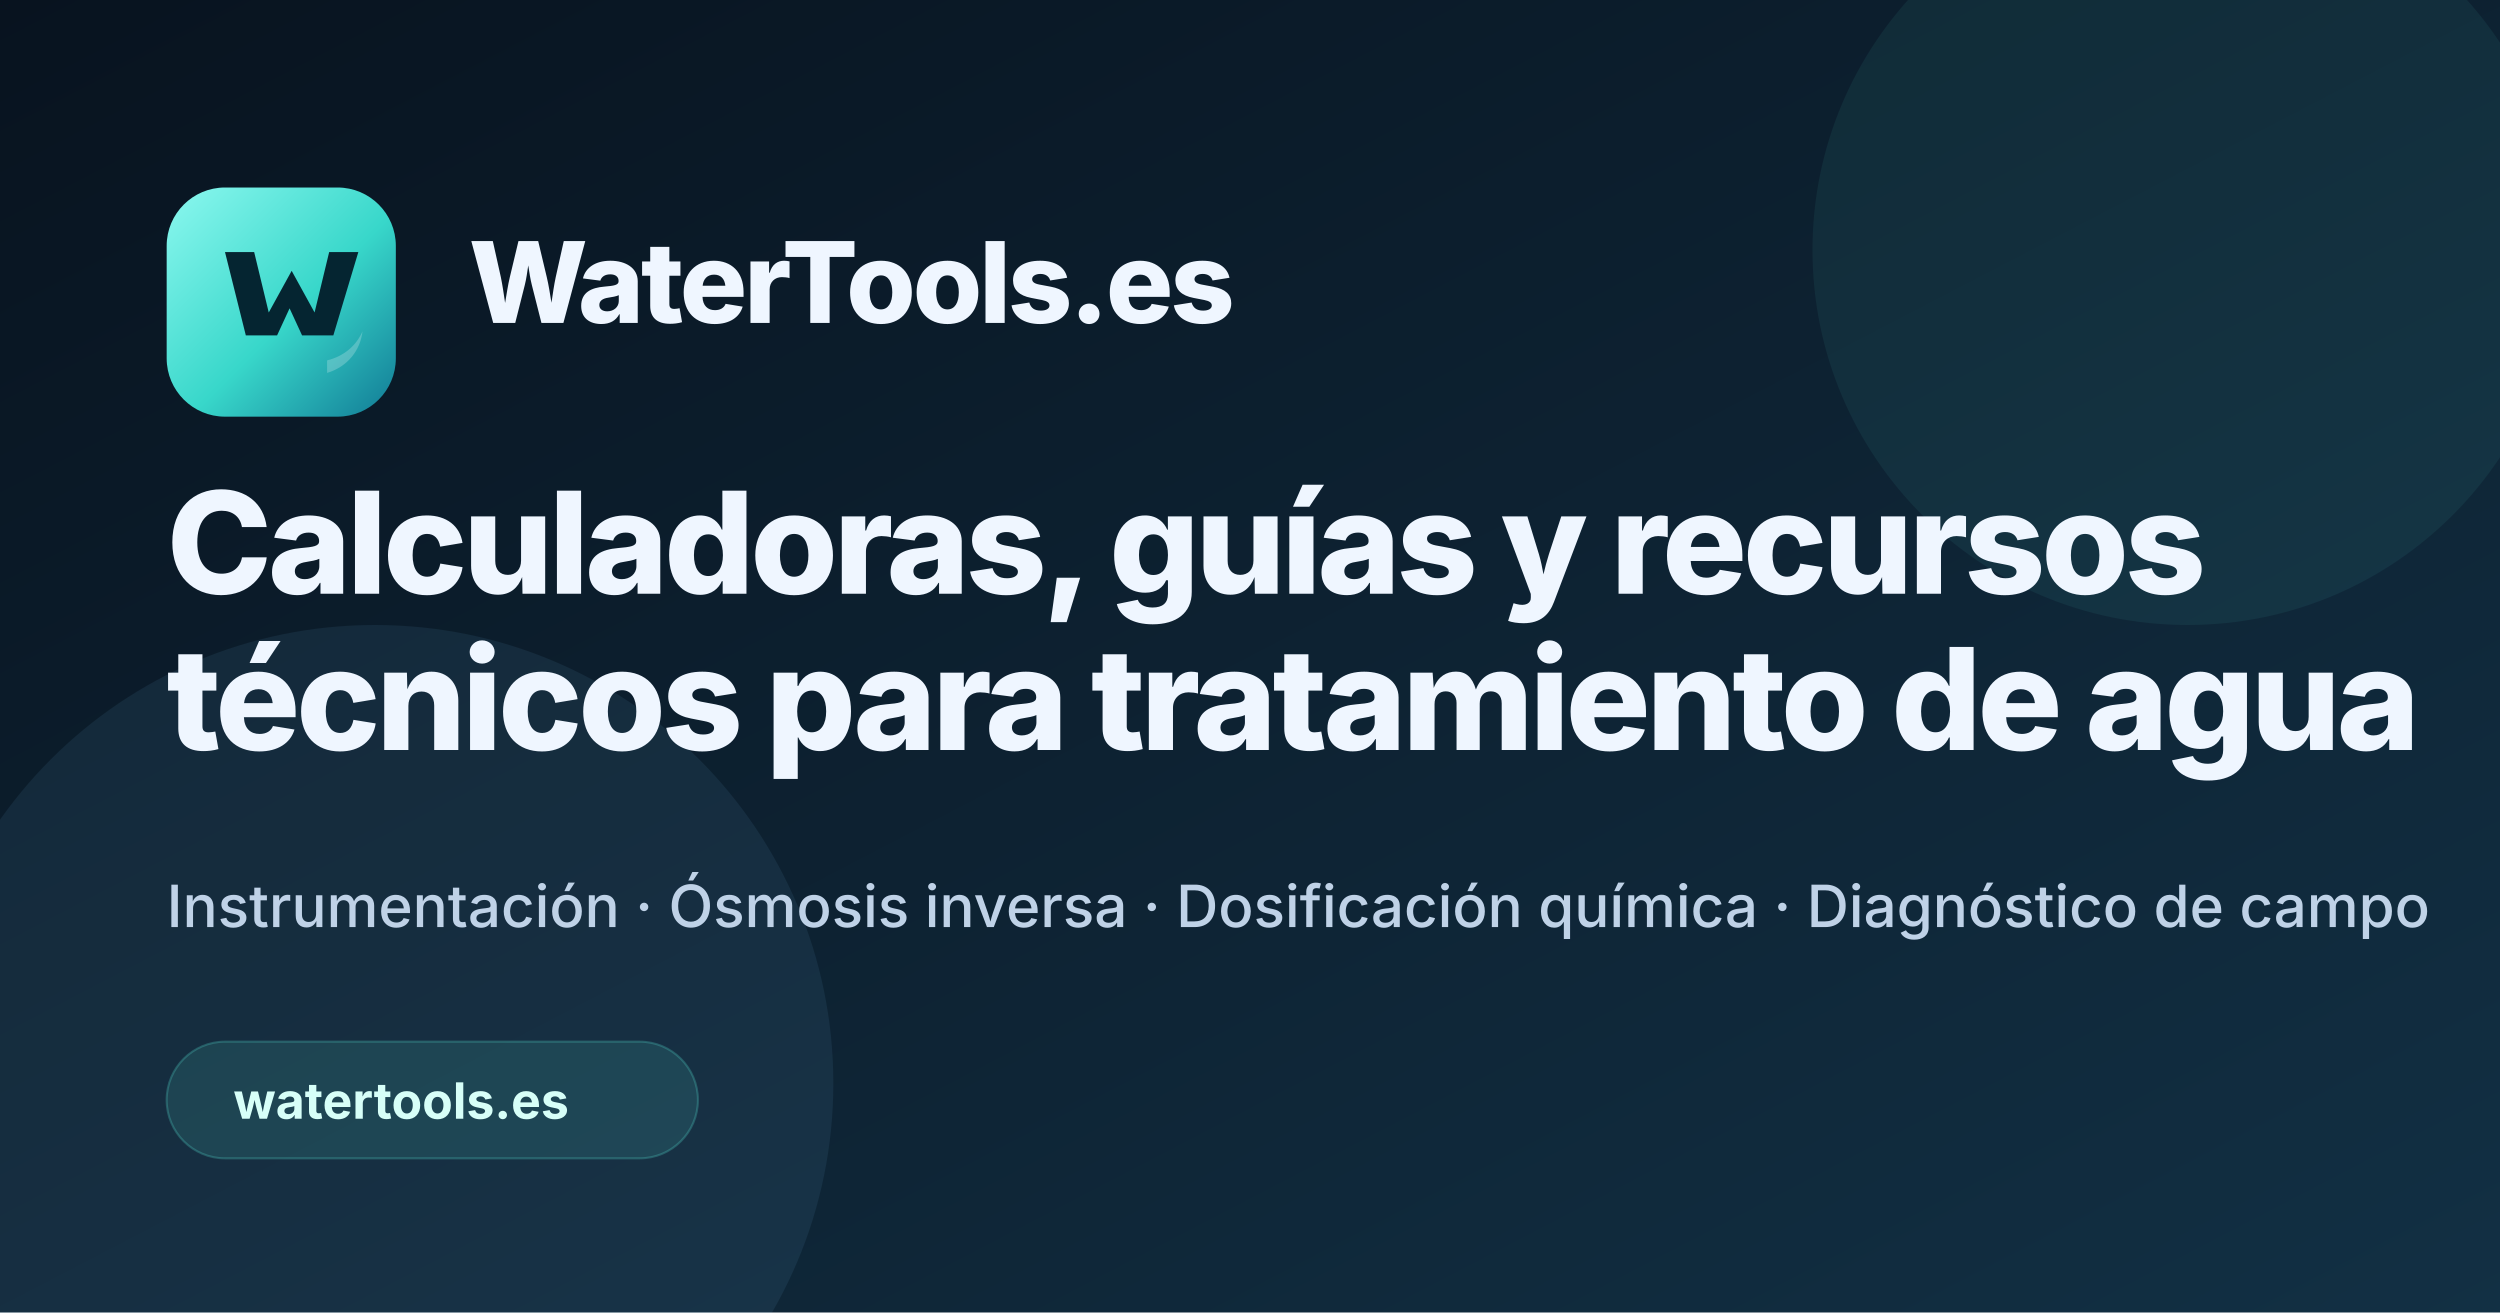
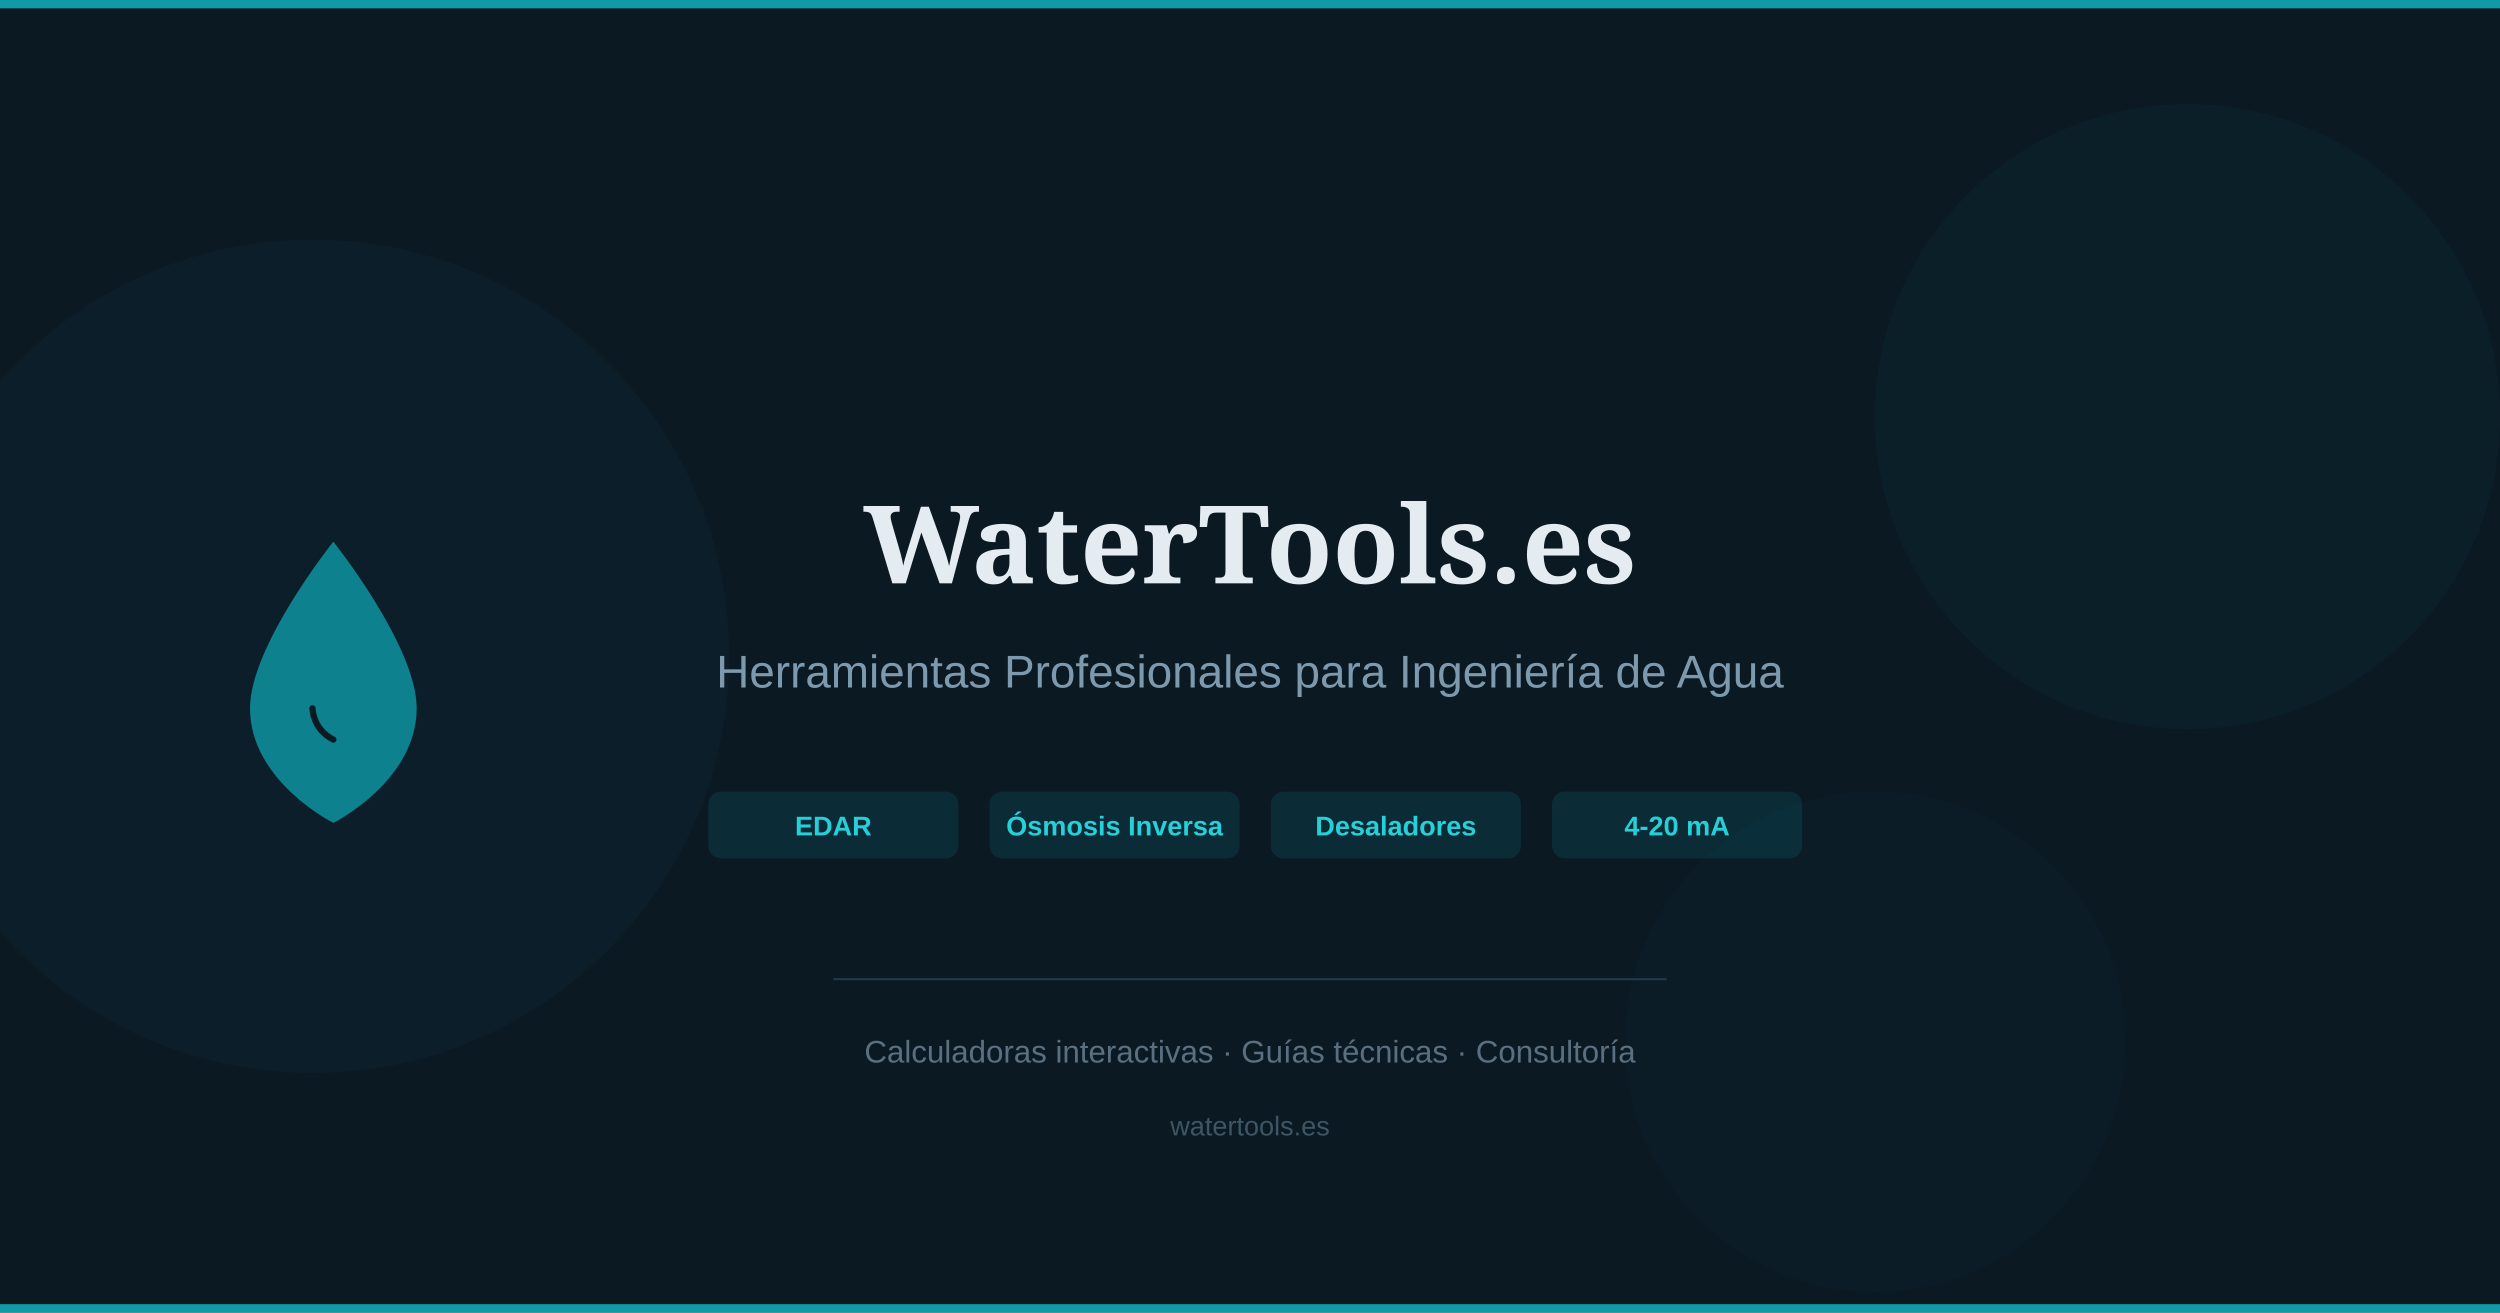
- <svg xmlns="http://www.w3.org/2000/svg" viewBox="0 0 1200 630">
-   <defs>
-     <linearGradient id="bg" x1="0" x2="1" y1="0" y2="1">
-       <stop offset="0%" stop-color="#08131f" />
-       <stop offset="100%" stop-color="#123044" />
-     </linearGradient>
-     <linearGradient id="brand" x1="0" x2="1" y1="0" y2="1">
-       <stop offset="0%" stop-color="#8cf8ef" />
-       <stop offset="55%" stop-color="#38d7ca" />
-       <stop offset="100%" stop-color="#117a95" />
-     </linearGradient>
-   </defs>
-   <rect width="1200" height="630" fill="url(#bg)" />
-   <circle cx="1050" cy="120" r="180" fill="rgba(79,209,197,0.08)" />
-   <circle cx="180" cy="520" r="220" fill="rgba(125,211,252,0.08)" />
-   <rect x="80" y="90" width="110" height="110" rx="28" fill="url(#brand)" />
-   <path d="M108 121h14l7 29 11-20 11 20 7-29h14l-12 40h-15l-6-13-6 13h-15z" fill="#052531" />
-   <path d="M157 173c8-2 14-7 17-14-1 9-7 17-17 20z" fill="rgba(255,255,255,0.22)" />
-   <text x="225" y="155" fill="#EFF6FF" font-family="Inter, Arial, sans-serif" font-size="54" font-weight="800" letter-spacing="-1.5">
-     WaterTools.es
-   </text>
-   <text x="80" y="285" fill="#EFF6FF" font-family="Inter, Arial, sans-serif" font-size="68" font-weight="800" letter-spacing="-2">
-     Calculadoras, guías y recursos
-   </text>
-   <text x="80" y="360" fill="#EFF6FF" font-family="Inter, Arial, sans-serif" font-size="68" font-weight="800" letter-spacing="-2">
-     técnicos para tratamiento de agua
-   </text>
-   <text x="80" y="445" fill="#BFD2E7" font-family="Inter, Arial, sans-serif" font-size="28" font-weight="500">
-     Instrumentación · Ósmosis inversa · Dosificación química · Diagnóstico de campo
-   </text>
-   <rect x="80" y="500" width="255" height="56" rx="28" fill="rgba(79,209,197,0.14)" stroke="rgba(79,209,197,0.28)" />
-   <text x="112" y="537" fill="#D7FFF8" font-family="Inter, Arial, sans-serif" font-size="24" font-weight="700">
-     watertools.es
-   </text>
+ <svg xmlns="http://www.w3.org/2000/svg" viewBox="0 0 1200 630" fill="none">
+   <rect width="1200" height="630" fill="#0b1923" />
+   <rect x="0" y="0" width="1200" height="4" fill="#0e9aa7" />
+   <rect x="0" y="626" width="1200" height="4" fill="#0e9aa7" />
+   <circle cx="150" cy="315" r="200" fill="#0e9aa7" opacity="0.04" />
+   <circle cx="1050" cy="200" r="150" fill="#0e9aa7" opacity="0.05" />
+   <circle cx="900" cy="500" r="120" fill="#0e9aa7" opacity="0.03" />
+   <path d="M160 260C160 260 120 310 120 340C120 375 160 395 160 395C160 395 200 375 200 340C200 310 160 260 160 260Z" fill="#0e9aa7" opacity="0.8" />
+   <path d="M150 340C150 340 150 350 160 355" stroke="#0b1923" stroke-width="3" stroke-linecap="round" />
+   <text x="600" y="280" font-family="Georgia, serif" font-size="52" font-weight="700" fill="#e4ecf2" text-anchor="middle">WaterTools.es</text>
+   <text x="600" y="330" font-family="Arial, sans-serif" font-size="22" fill="#7d99ad" text-anchor="middle">Herramientas Profesionales para Ingeniería de Agua</text>
+   <rect x="340" y="380" width="120" height="32" rx="6" fill="#0e9aa7" opacity="0.15" />
+   <text x="400" y="401" font-family="Arial, sans-serif" font-size="13" font-weight="600" fill="#26d0d9" text-anchor="middle">EDAR</text>
+   <rect x="475" y="380" width="120" height="32" rx="6" fill="#0e9aa7" opacity="0.15" />
+   <text x="535" y="401" font-family="Arial, sans-serif" font-size="13" font-weight="600" fill="#26d0d9" text-anchor="middle">Ósmosis Inversa</text>
+   <rect x="610" y="380" width="120" height="32" rx="6" fill="#0e9aa7" opacity="0.15" />
+   <text x="670" y="401" font-family="Arial, sans-serif" font-size="13" font-weight="600" fill="#26d0d9" text-anchor="middle">Desaladores</text>
+   <rect x="745" y="380" width="120" height="32" rx="6" fill="#0e9aa7" opacity="0.15" />
+   <text x="805" y="401" font-family="Arial, sans-serif" font-size="13" font-weight="600" fill="#26d0d9" text-anchor="middle">4-20 mA</text>
+   <line x1="400" y1="470" x2="800" y2="470" stroke="#1e3a4c" stroke-width="1" />
+   <text x="600" y="510" font-family="Arial, sans-serif" font-size="15" fill="#5a7080" text-anchor="middle">Calculadoras interactivas · Guías técnicas · Consultoría</text>
+   <text x="600" y="545" font-family="Arial, sans-serif" font-size="13" fill="#3d5565" text-anchor="middle">watertools.es</text>
</svg>
